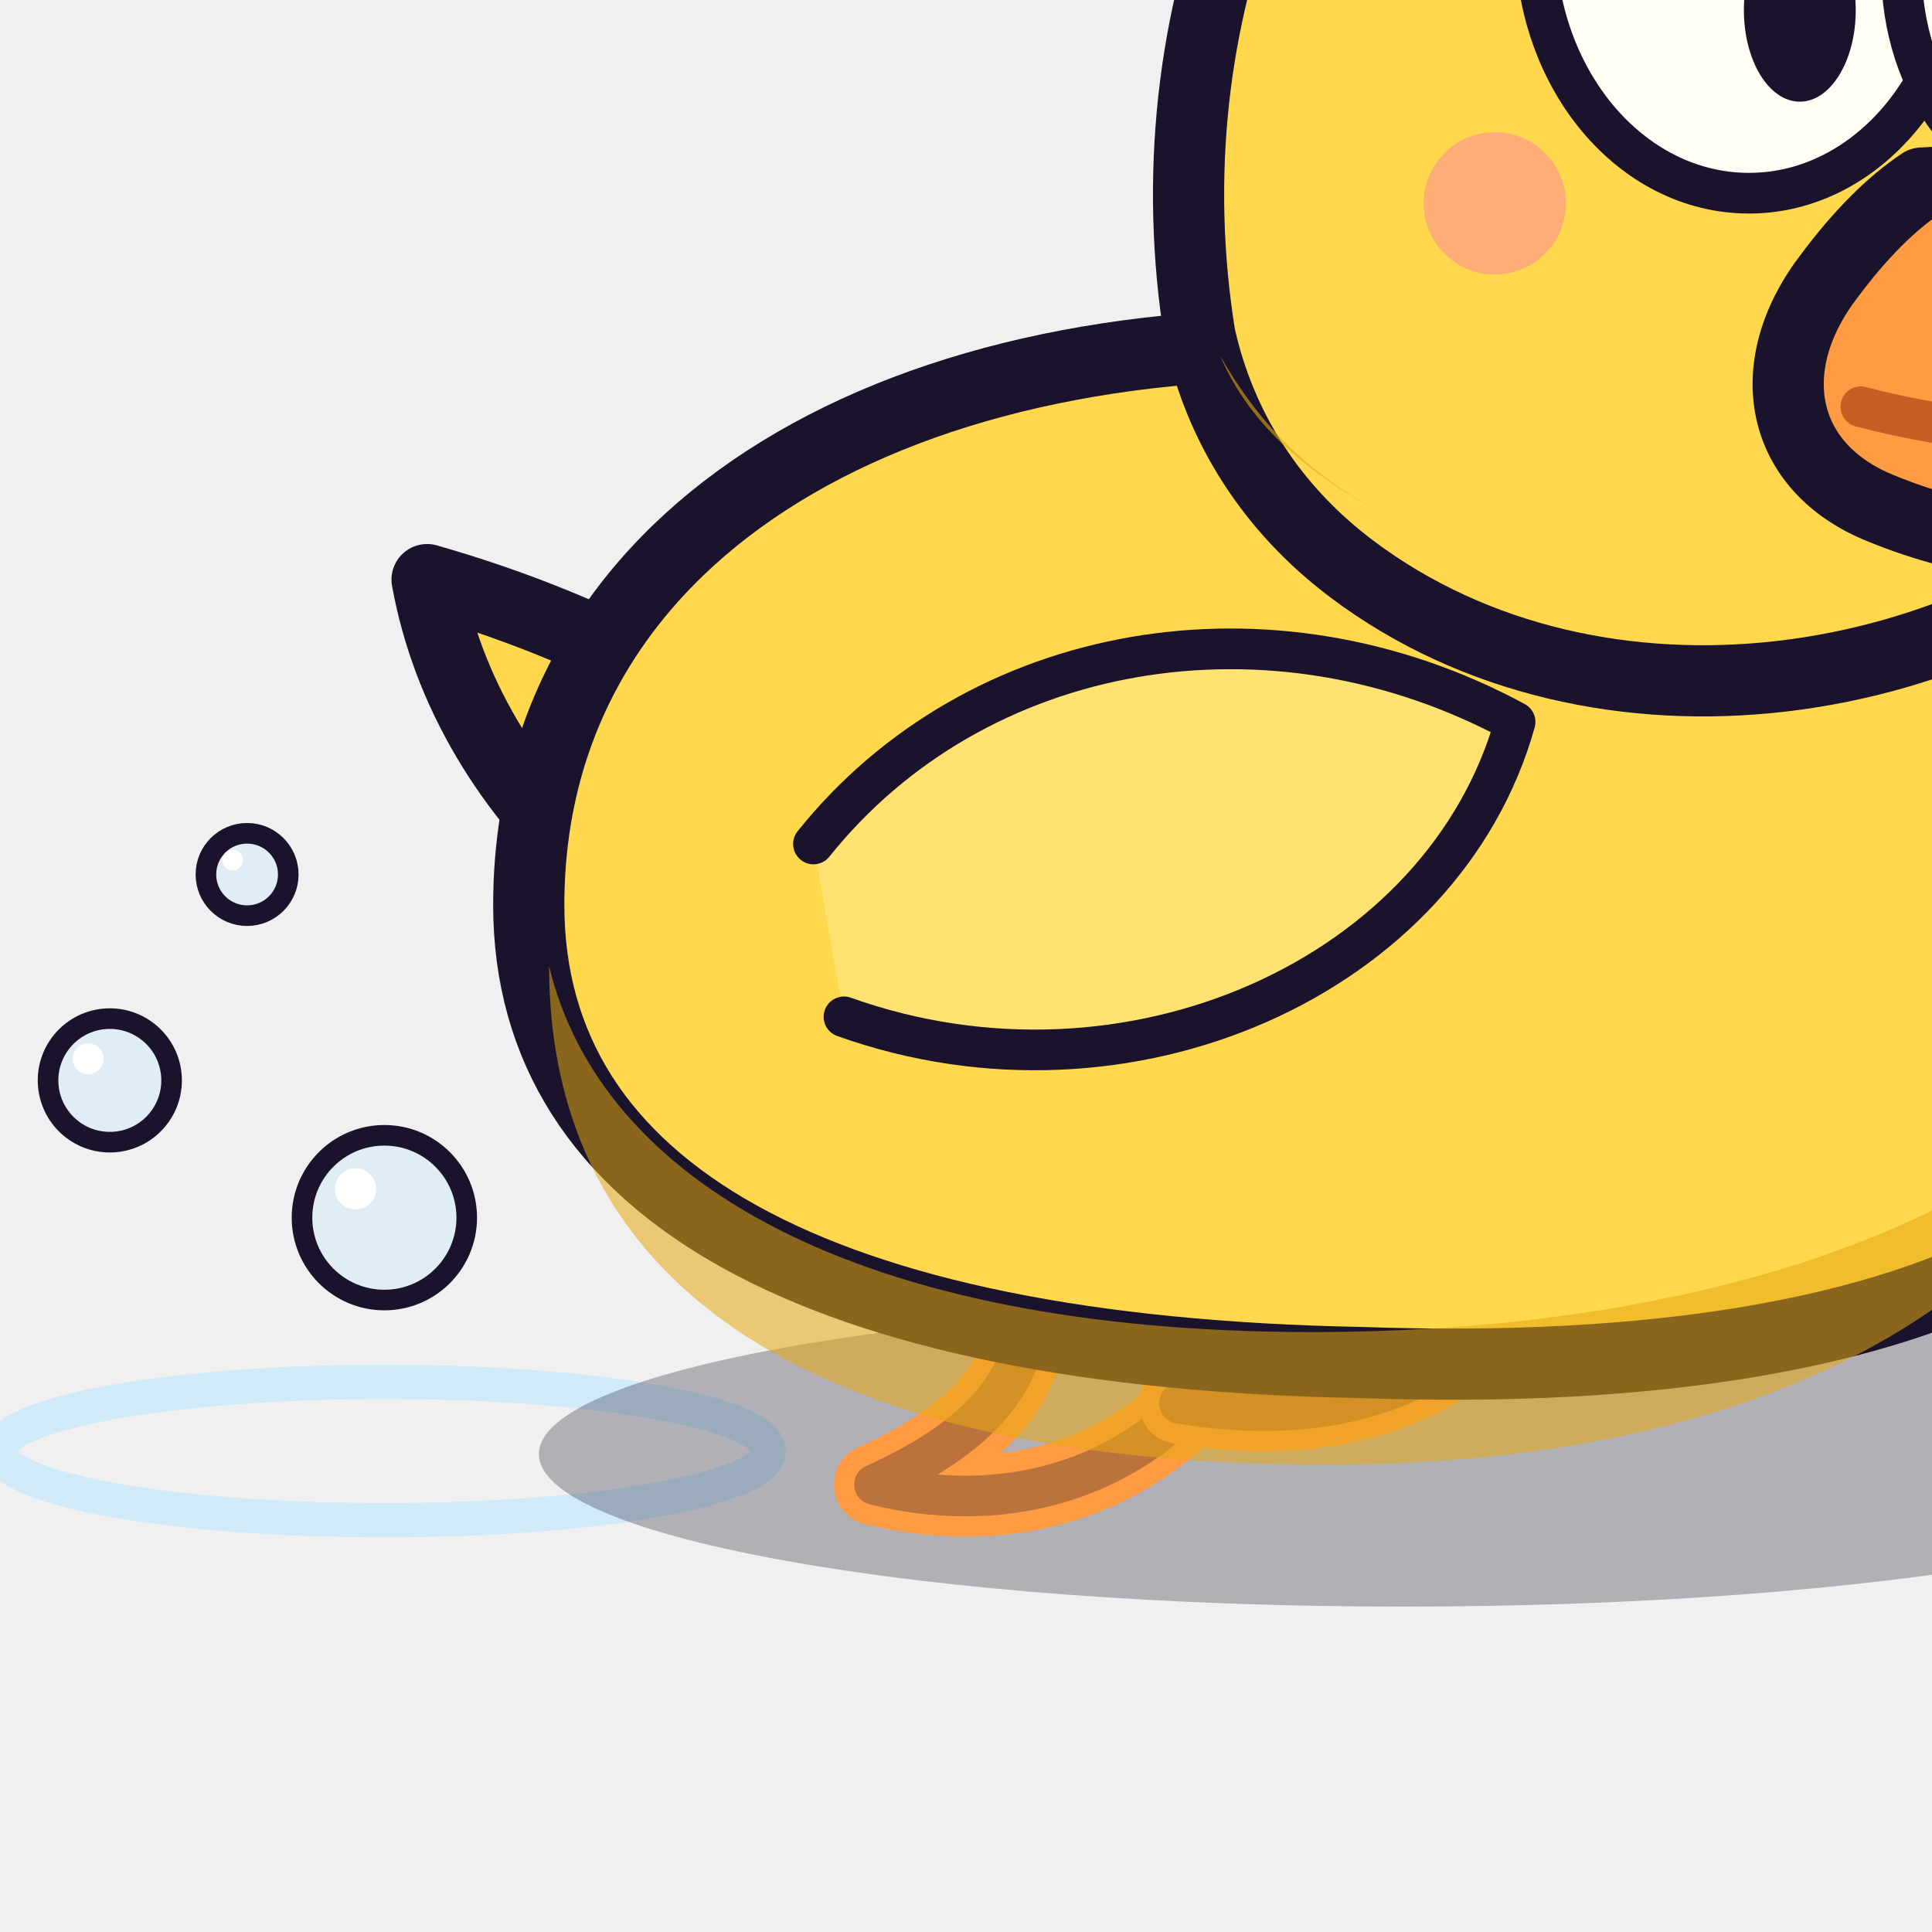
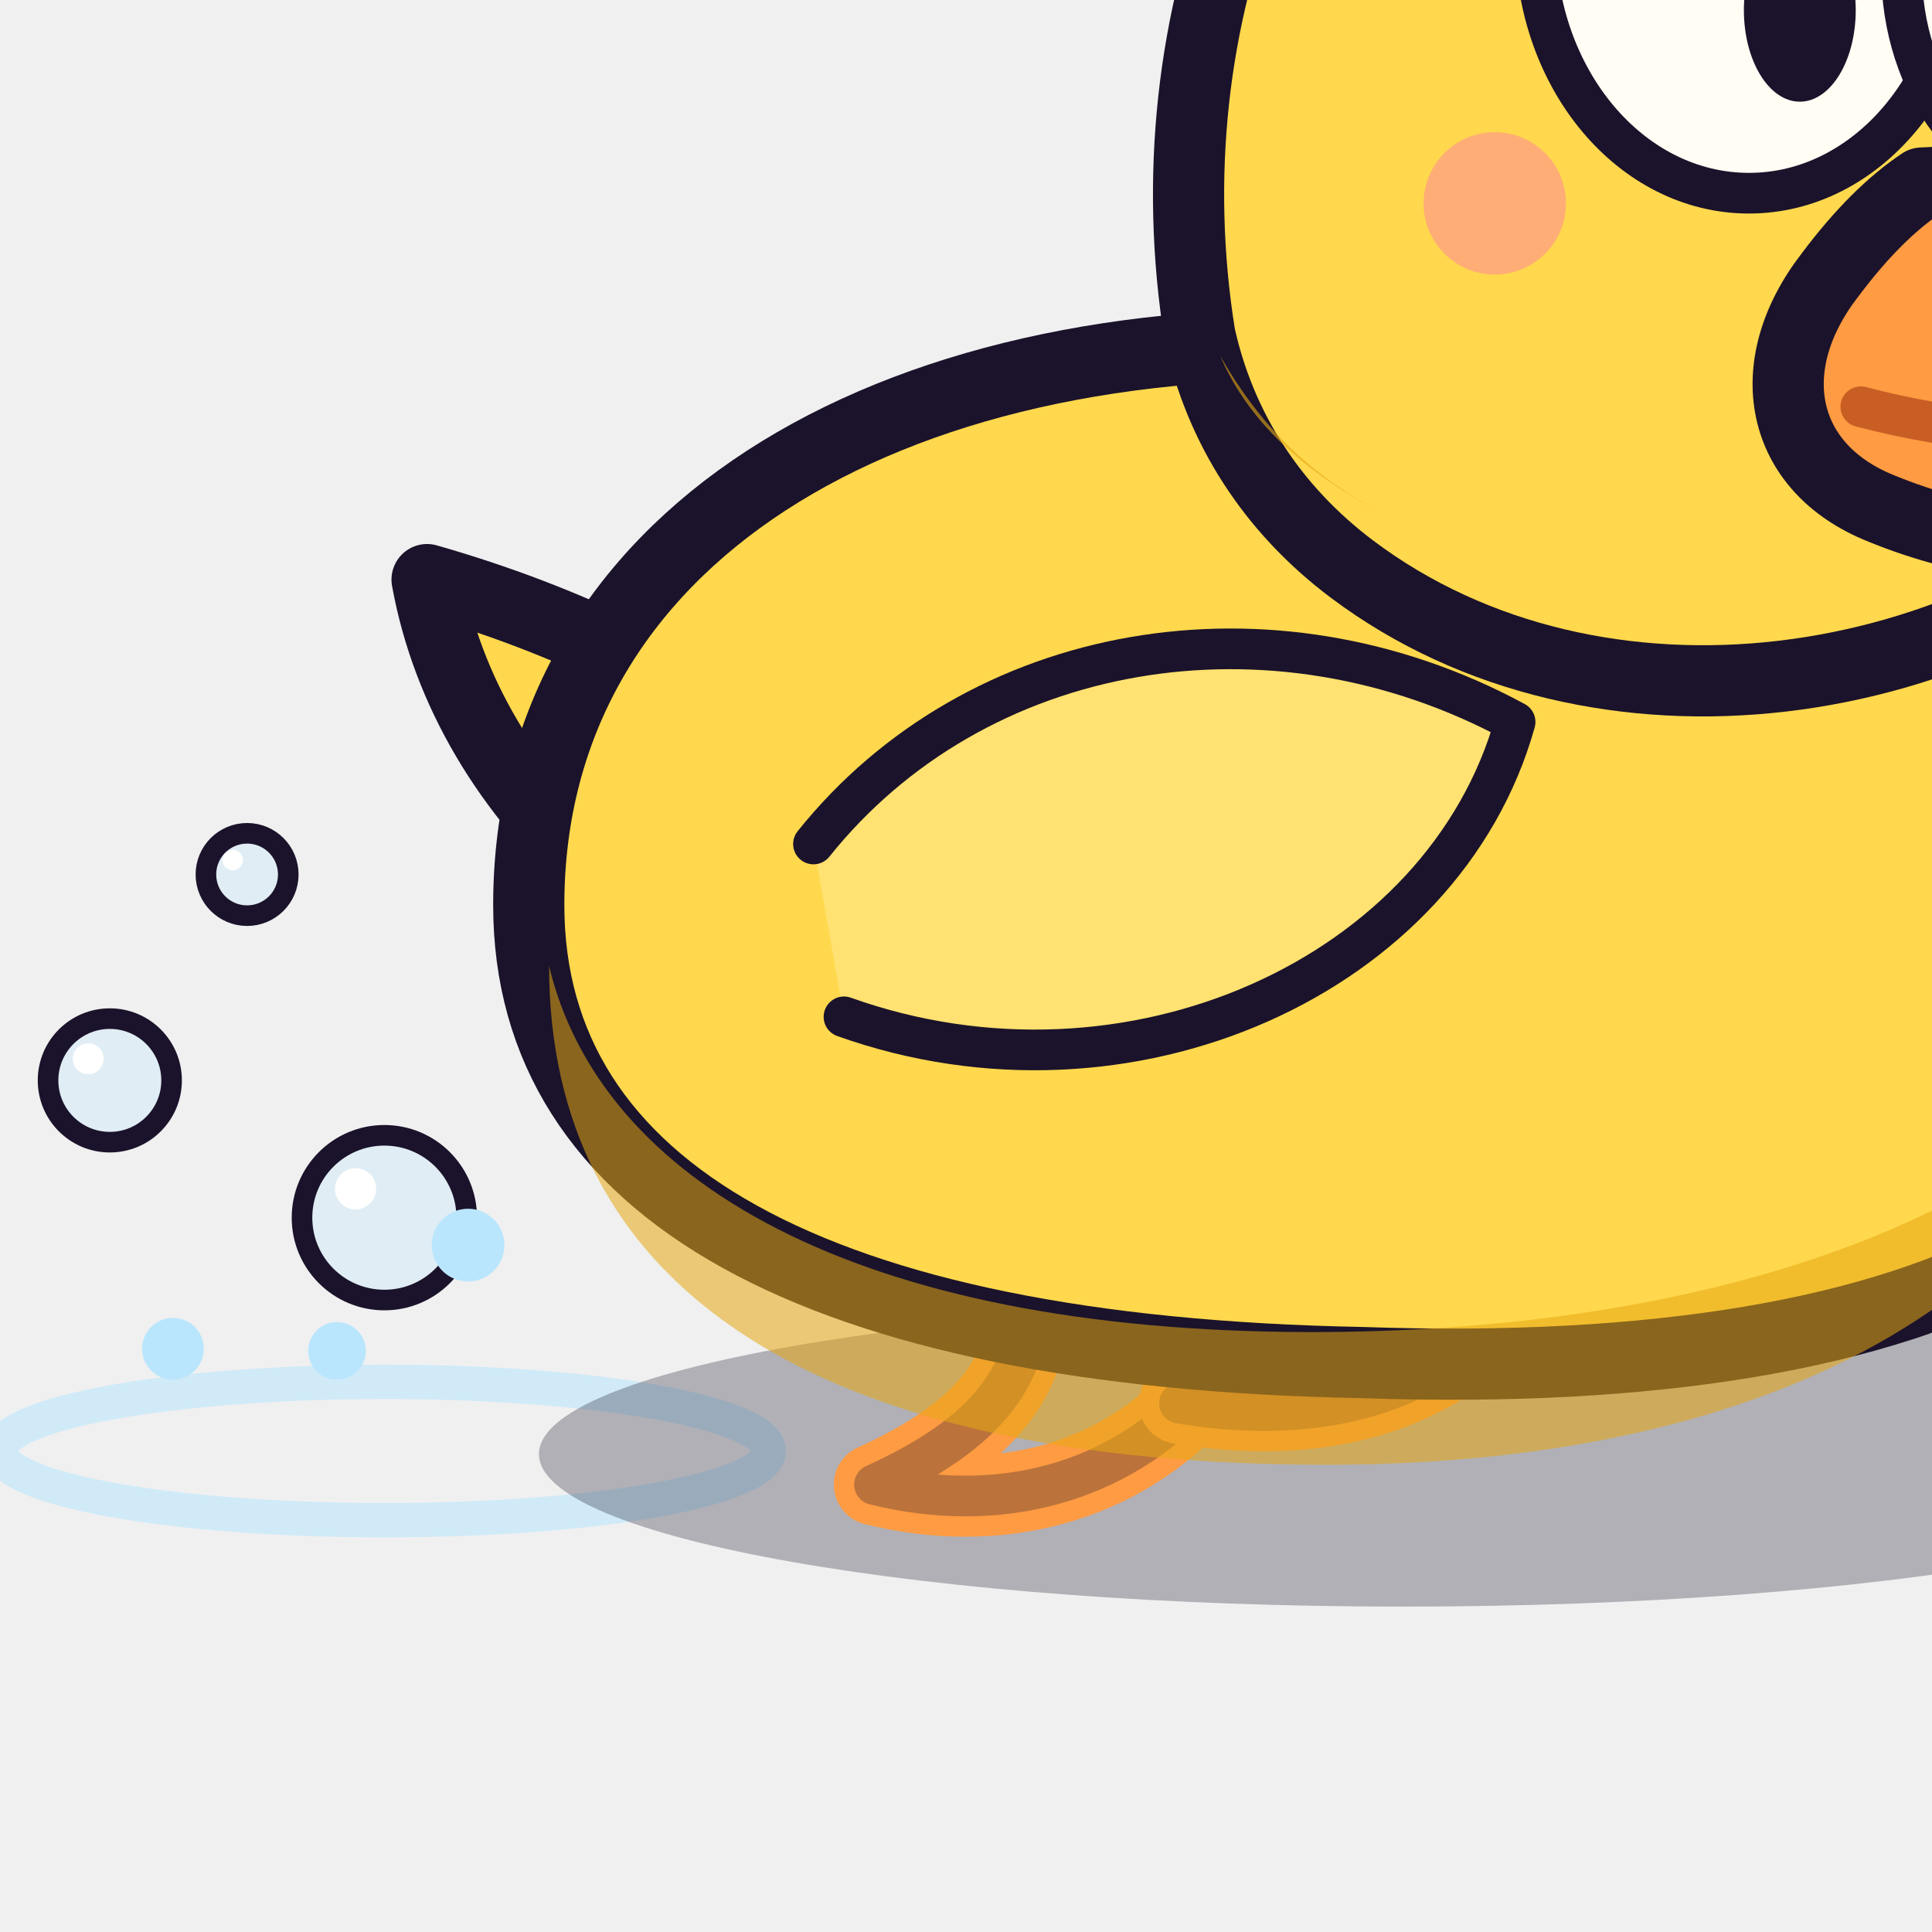
<svg xmlns="http://www.w3.org/2000/svg" viewBox="-24 150 380 380" width="100%" height="100%" fill="none">
  <g transform="translate(84 430) scale(1.35) translate(-84 -430)">
    <g id="bubble-wake">
      <circle cx="60" cy="400" r="12" fill="#BAE6FD" fill-opacity="0.3" stroke="#1B132B" stroke-width="3" />
      <circle cx="55.8" cy="395.8" r="3" fill="#FFFFFF" />
      <circle cx="20" cy="380" r="9" fill="#BAE6FD" fill-opacity="0.3" stroke="#1B132B" stroke-width="3" />
      <circle cx="16.85" cy="376.85" r="2.25" fill="#FFFFFF" />
      <circle cx="-6" cy="350" r="7" fill="#BAE6FD" fill-opacity="0.3" stroke="#1B132B" stroke-width="3" />
      <circle cx="-8.45" cy="347.55" r="1.75" fill="#FFFFFF" />
      <circle cx="40" cy="350" r="6" fill="#BAE6FD" fill-opacity="0.3" stroke="#1B132B" stroke-width="3" />
      <circle cx="37.9" cy="347.9" r="1.5" fill="#FFFFFF" />
      <circle cx="90" cy="372" r="7" fill="#BAE6FD" fill-opacity="0.3" stroke="#1B132B" stroke-width="3" />
      <circle cx="87.55" cy="369.55" r="1.75" fill="#FFFFFF" />
      <circle cx="-14" cy="400" r="5" fill="#BAE6FD" fill-opacity="0.3" stroke="#1B132B" stroke-width="3" />
      <circle cx="-15.75" cy="398.25" r="1.25" fill="#FFFFFF" />
      <ellipse cx="60" cy="434" rx="56" ry="10.08" fill="none" stroke="#BAE6FD" stroke-width="5" opacity="0.6" />
+       <g>
+         <circle cx="-3.3" cy="382.7" r="3.2" fill="#BAE6FD" />
+         <animateTransform attributeName="transform" type="translate" values="0 0;-8.7 -50" dur="2.04s" begin="-0.14s" repeatCount="indefinite" />
+         <animate attributeName="opacity" values="0;1;1;0" keyTimes="0;0.2;0.7;1" dur="2.04s" begin="-0.14s" repeatCount="indefinite" />
+       </g>
+       <g>
+         <circle cx="29.2" cy="419.1" r="4.5" fill="#BAE6FD" />
+         <animateTransform attributeName="transform" type="translate" values="0 0;-2.2 -50" dur="2.59s" begin="-2.54s" repeatCount="indefinite" />
+         <animate attributeName="opacity" values="0;1;1;0" keyTimes="0;0.2;0.7;1" dur="2.59s" begin="-2.54s" repeatCount="indefinite" />
+       </g>
+       <g>
+         <circle cx="53.1" cy="419.4" r="4.2" fill="#BAE6FD" />
+         <animateTransform attributeName="transform" type="translate" values="0 0;2.6 -50" dur="2.47s" begin="-2.44s" repeatCount="indefinite" />
+         <animate attributeName="opacity" values="0;1;1;0" keyTimes="0;0.2;0.7;1" dur="2.47s" begin="-2.44s" repeatCount="indefinite" />
+       </g>
+       <g>
+         <circle cx="72.2" cy="404.0" r="5.3" fill="#BAE6FD" />
+         <animateTransform attributeName="transform" type="translate" values="0 0;6.4 -50" dur="2.96s" begin="-1.77s" repeatCount="indefinite" />
+         <animate attributeName="opacity" values="0;1;1;0" keyTimes="0;0.2;0.7;1" dur="2.96s" begin="-1.77s" repeatCount="indefinite" />
+       </g>
    </g>
  </g>
  <ellipse cx="252" cy="436" rx="170" ry="30" fill="#100A20" opacity="0.28" />
  <path d="M178 402 c2 18 -8 30 -30 40 c24 6 48 0 64 -18" fill="none" stroke="#FF9B42" stroke-width="16" stroke-linecap="round" stroke-linejoin="round" />
  <path d="M178 402 c2 18 -8 30 -30 40 c24 6 48 0 64 -18" fill="none" stroke="#1B132B" stroke-width="8" stroke-linecap="round" stroke-linejoin="round" opacity="0.3" />
  <path d="M238 386 c2 18 -8 30 -30 40 c24 4 46 0 62 -16" fill="none" stroke="#FF9B42" stroke-width="16" stroke-linecap="round" stroke-linejoin="round" />
  <path d="M238 386 c2 18 -8 30 -30 40 c24 4 46 0 62 -16" fill="none" stroke="#1B132B" stroke-width="8" stroke-linecap="round" stroke-linejoin="round" opacity="0.3" />
  <path d="M94 322 c-18 -16 -30 -36 -34 -58 c28 8 52 20 70 34" fill="#FFD84D" stroke="#1B132B" stroke-width="14" stroke-linecap="round" stroke-linejoin="round" />
  <path d="M80 328 c0 -72 70 -114 164 -110 c92 2 156 44 166 102 c14 68 -52 102 -166 98 c-108 -2 -164 -34 -164 -90 Z" fill="#FFD84D" stroke="#1B132B" stroke-width="14" stroke-linejoin="round" />
  <path d="M84 340 c10 42 60 72 150 72 c74 0 134 -20 162 -54 c-22 56 -86 82 -168 80 c-94 -2 -144 -36 -144 -98 Z" fill="#E5A812" opacity="0.55" />
  <path d="M212 216 c-10 -62 14 -126 66 -158 c54 -34 118 -16 150 30 c36 50 20 118 -20 156 c-44 44 -118 54 -166 18 c-16 -12 -26 -28 -30 -46 Z" fill="#FFD84D" stroke="#1B132B" stroke-width="14" stroke-linejoin="round" />
  <path d="M296 74 c34 -20 72 -14 96 14 c16 18 18 42 8 66 c-4 -28 -24 -56 -62 -66 c-18 -4 -32 -2 -42 -14 Z" fill="#FFF1A8" opacity="0.75" />
  <path d="M216 220 c6 14 18 24 34 32 c-16 -8 -26 -18 -34 -32 Z" fill="#E5A812" opacity="0.6" />
  <path d="M136 316 c32 -40 90 -50 138 -24 c-14 50 -76 78 -132 58" fill="#FFF1A8" opacity="0.4" />
  <path d="M136 316 c32 -40 90 -50 138 -24 c-14 50 -76 78 -132 58" fill="none" stroke="#1B132B" stroke-width="8" stroke-linecap="round" stroke-linejoin="round" />
  <circle cx="270" cy="190" r="14" fill="#FF78A8" opacity="0.45" />
  <ellipse cx="320" cy="138" rx="42" ry="50" fill="#FFFDF4" stroke="#1B132B" stroke-width="8" />
  <ellipse cx="330" cy="152" rx="11" ry="18" fill="#1B132B" />
  <circle cx="326" cy="144" r="5" fill="#FFFDF4" />
  <ellipse cx="382" cy="144" rx="32" ry="42" fill="#FFFDF4" stroke="#1B132B" stroke-width="8" />
  <ellipse cx="390" cy="156" rx="9" ry="16" fill="#1B132B" />
  <circle cx="388" cy="150" r="4" fill="#FFFDF4" />
  <path d="M354 186 c34 -2 68 8 110 22 c18 6 18 22 0 32 c-40 20 -84 24 -118 10 c-20 -8 -24 -28 -10 -46 c6 -8 12 -14 18 -18 Z" fill="#FF9B42" stroke="#1B132B" stroke-width="14" stroke-linejoin="round" />
  <path d="M362 192 c28 0 54 8 84 18" stroke="#FFD099" stroke-width="8" stroke-linecap="round" fill="none" />
  <path d="M342 230 c38 10 78 6 120 -10" stroke="#C95E24" stroke-width="8" stroke-linecap="round" fill="none" />
</svg>
